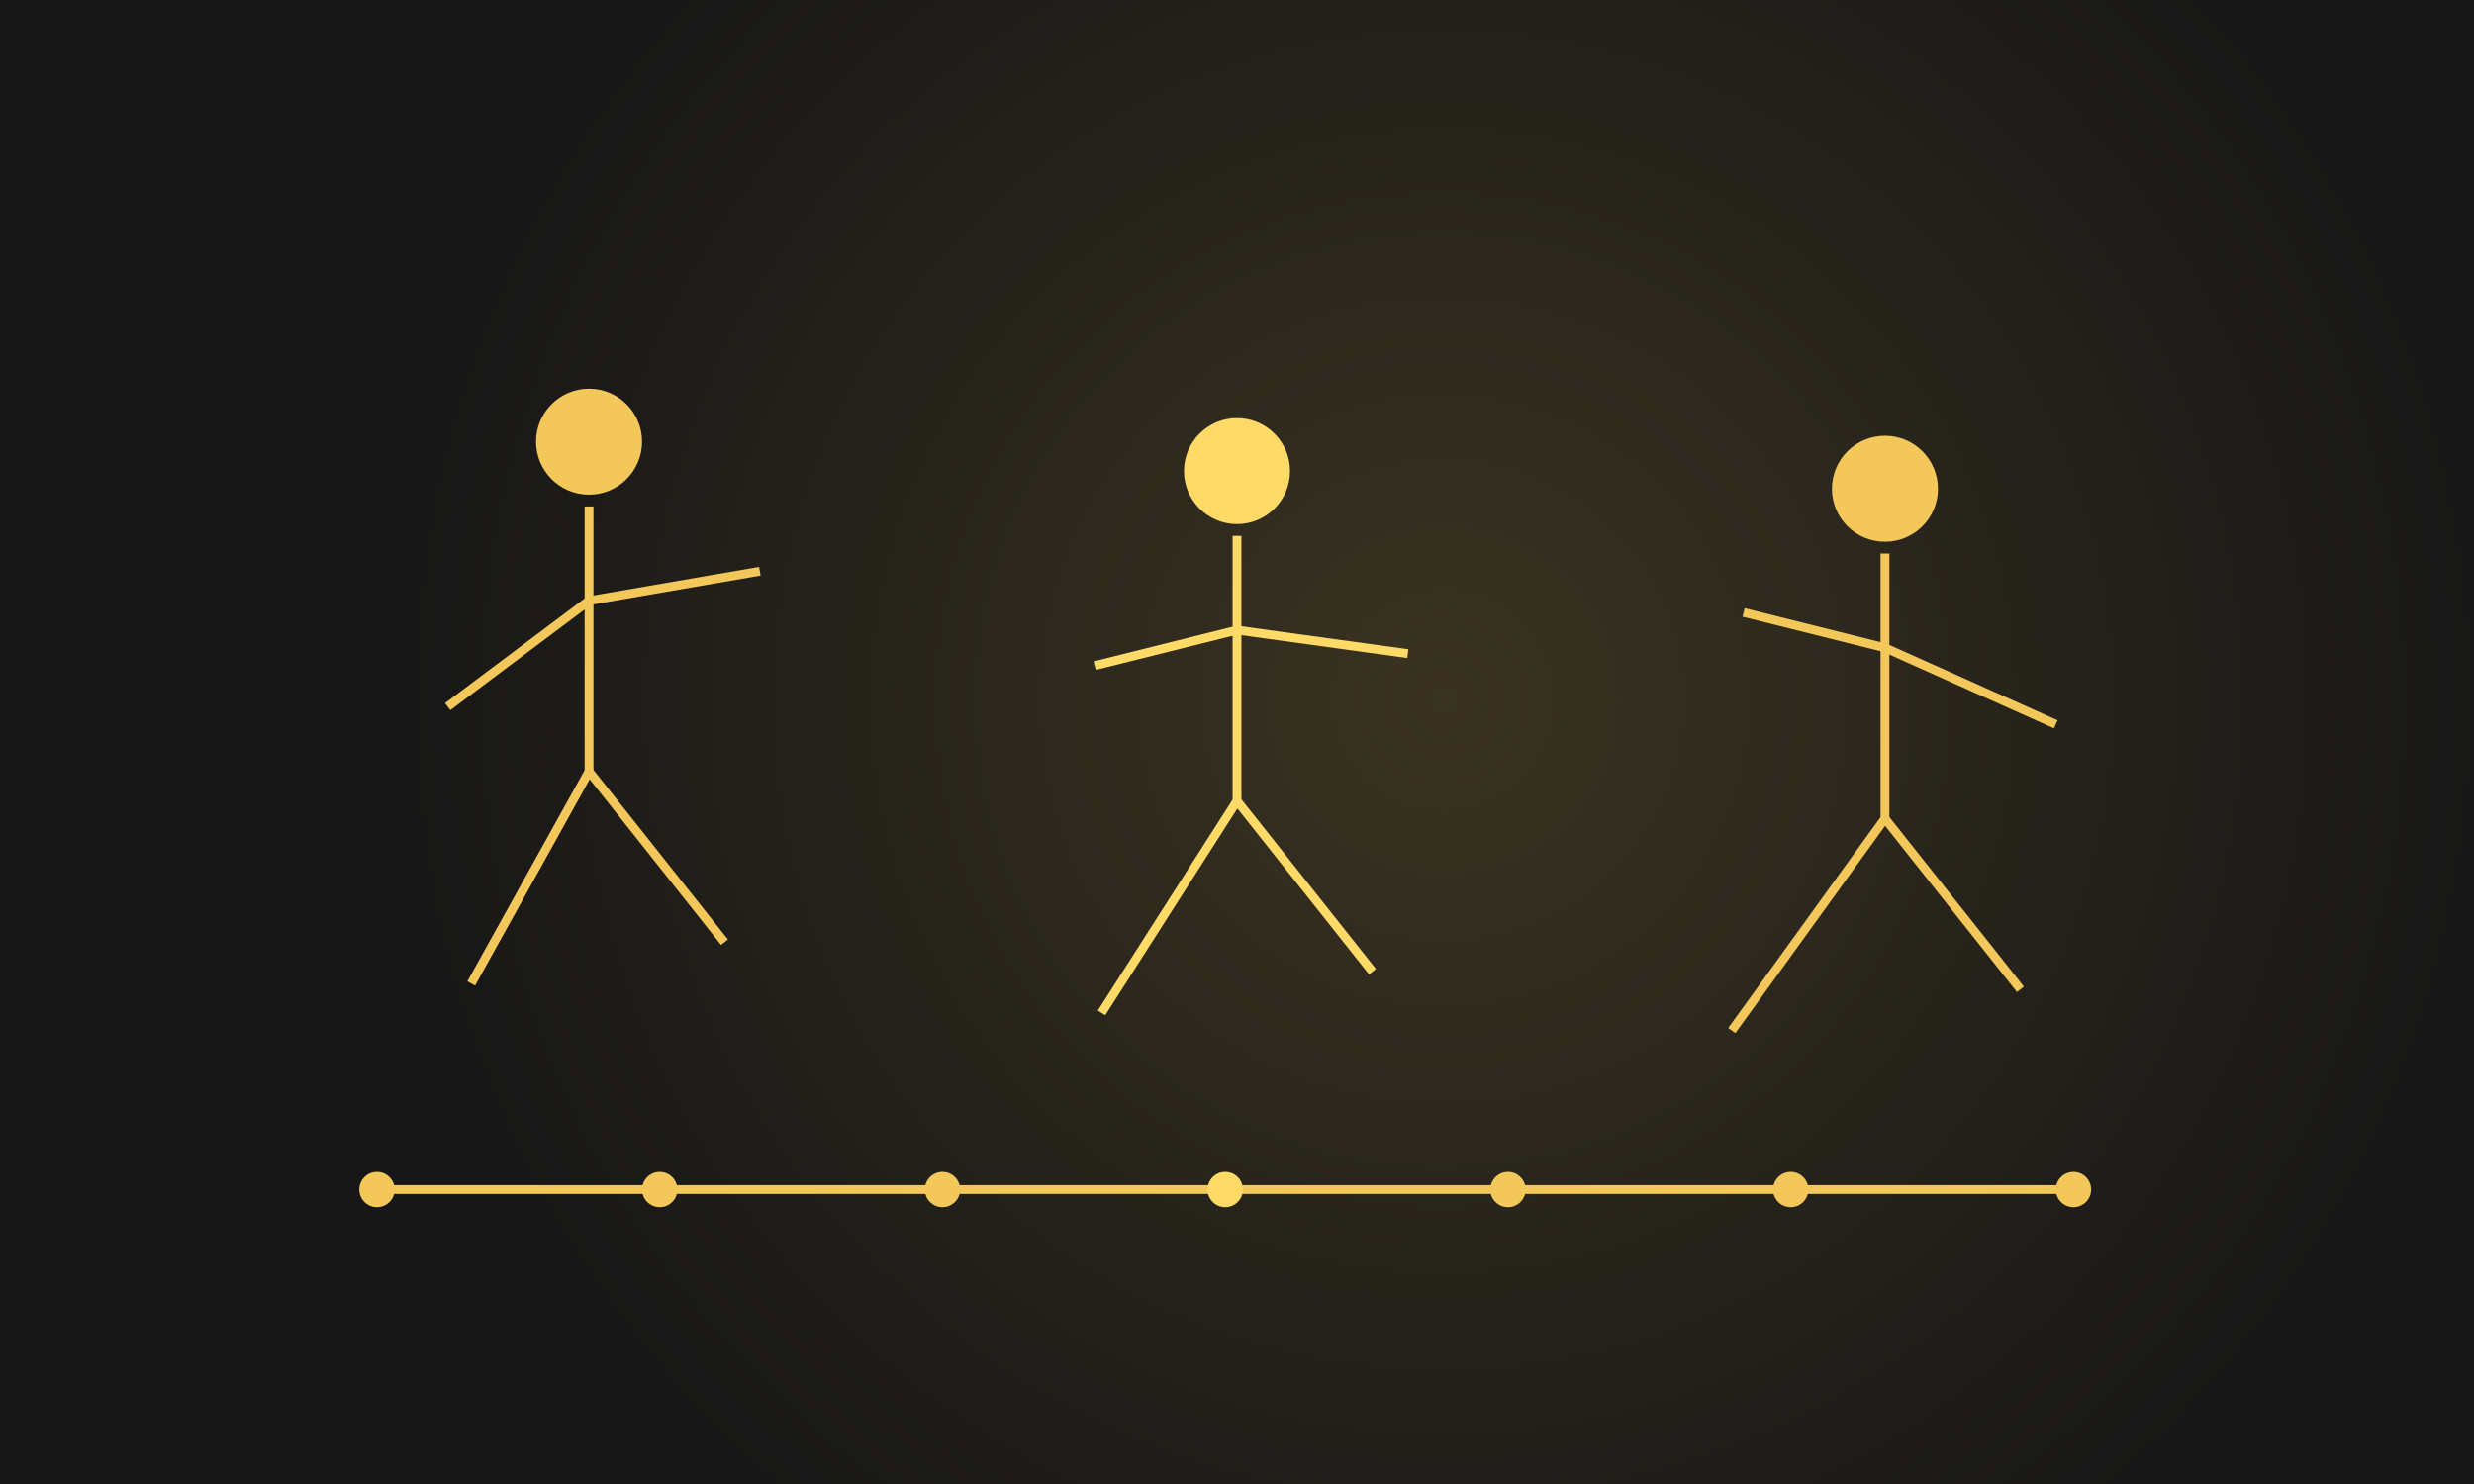
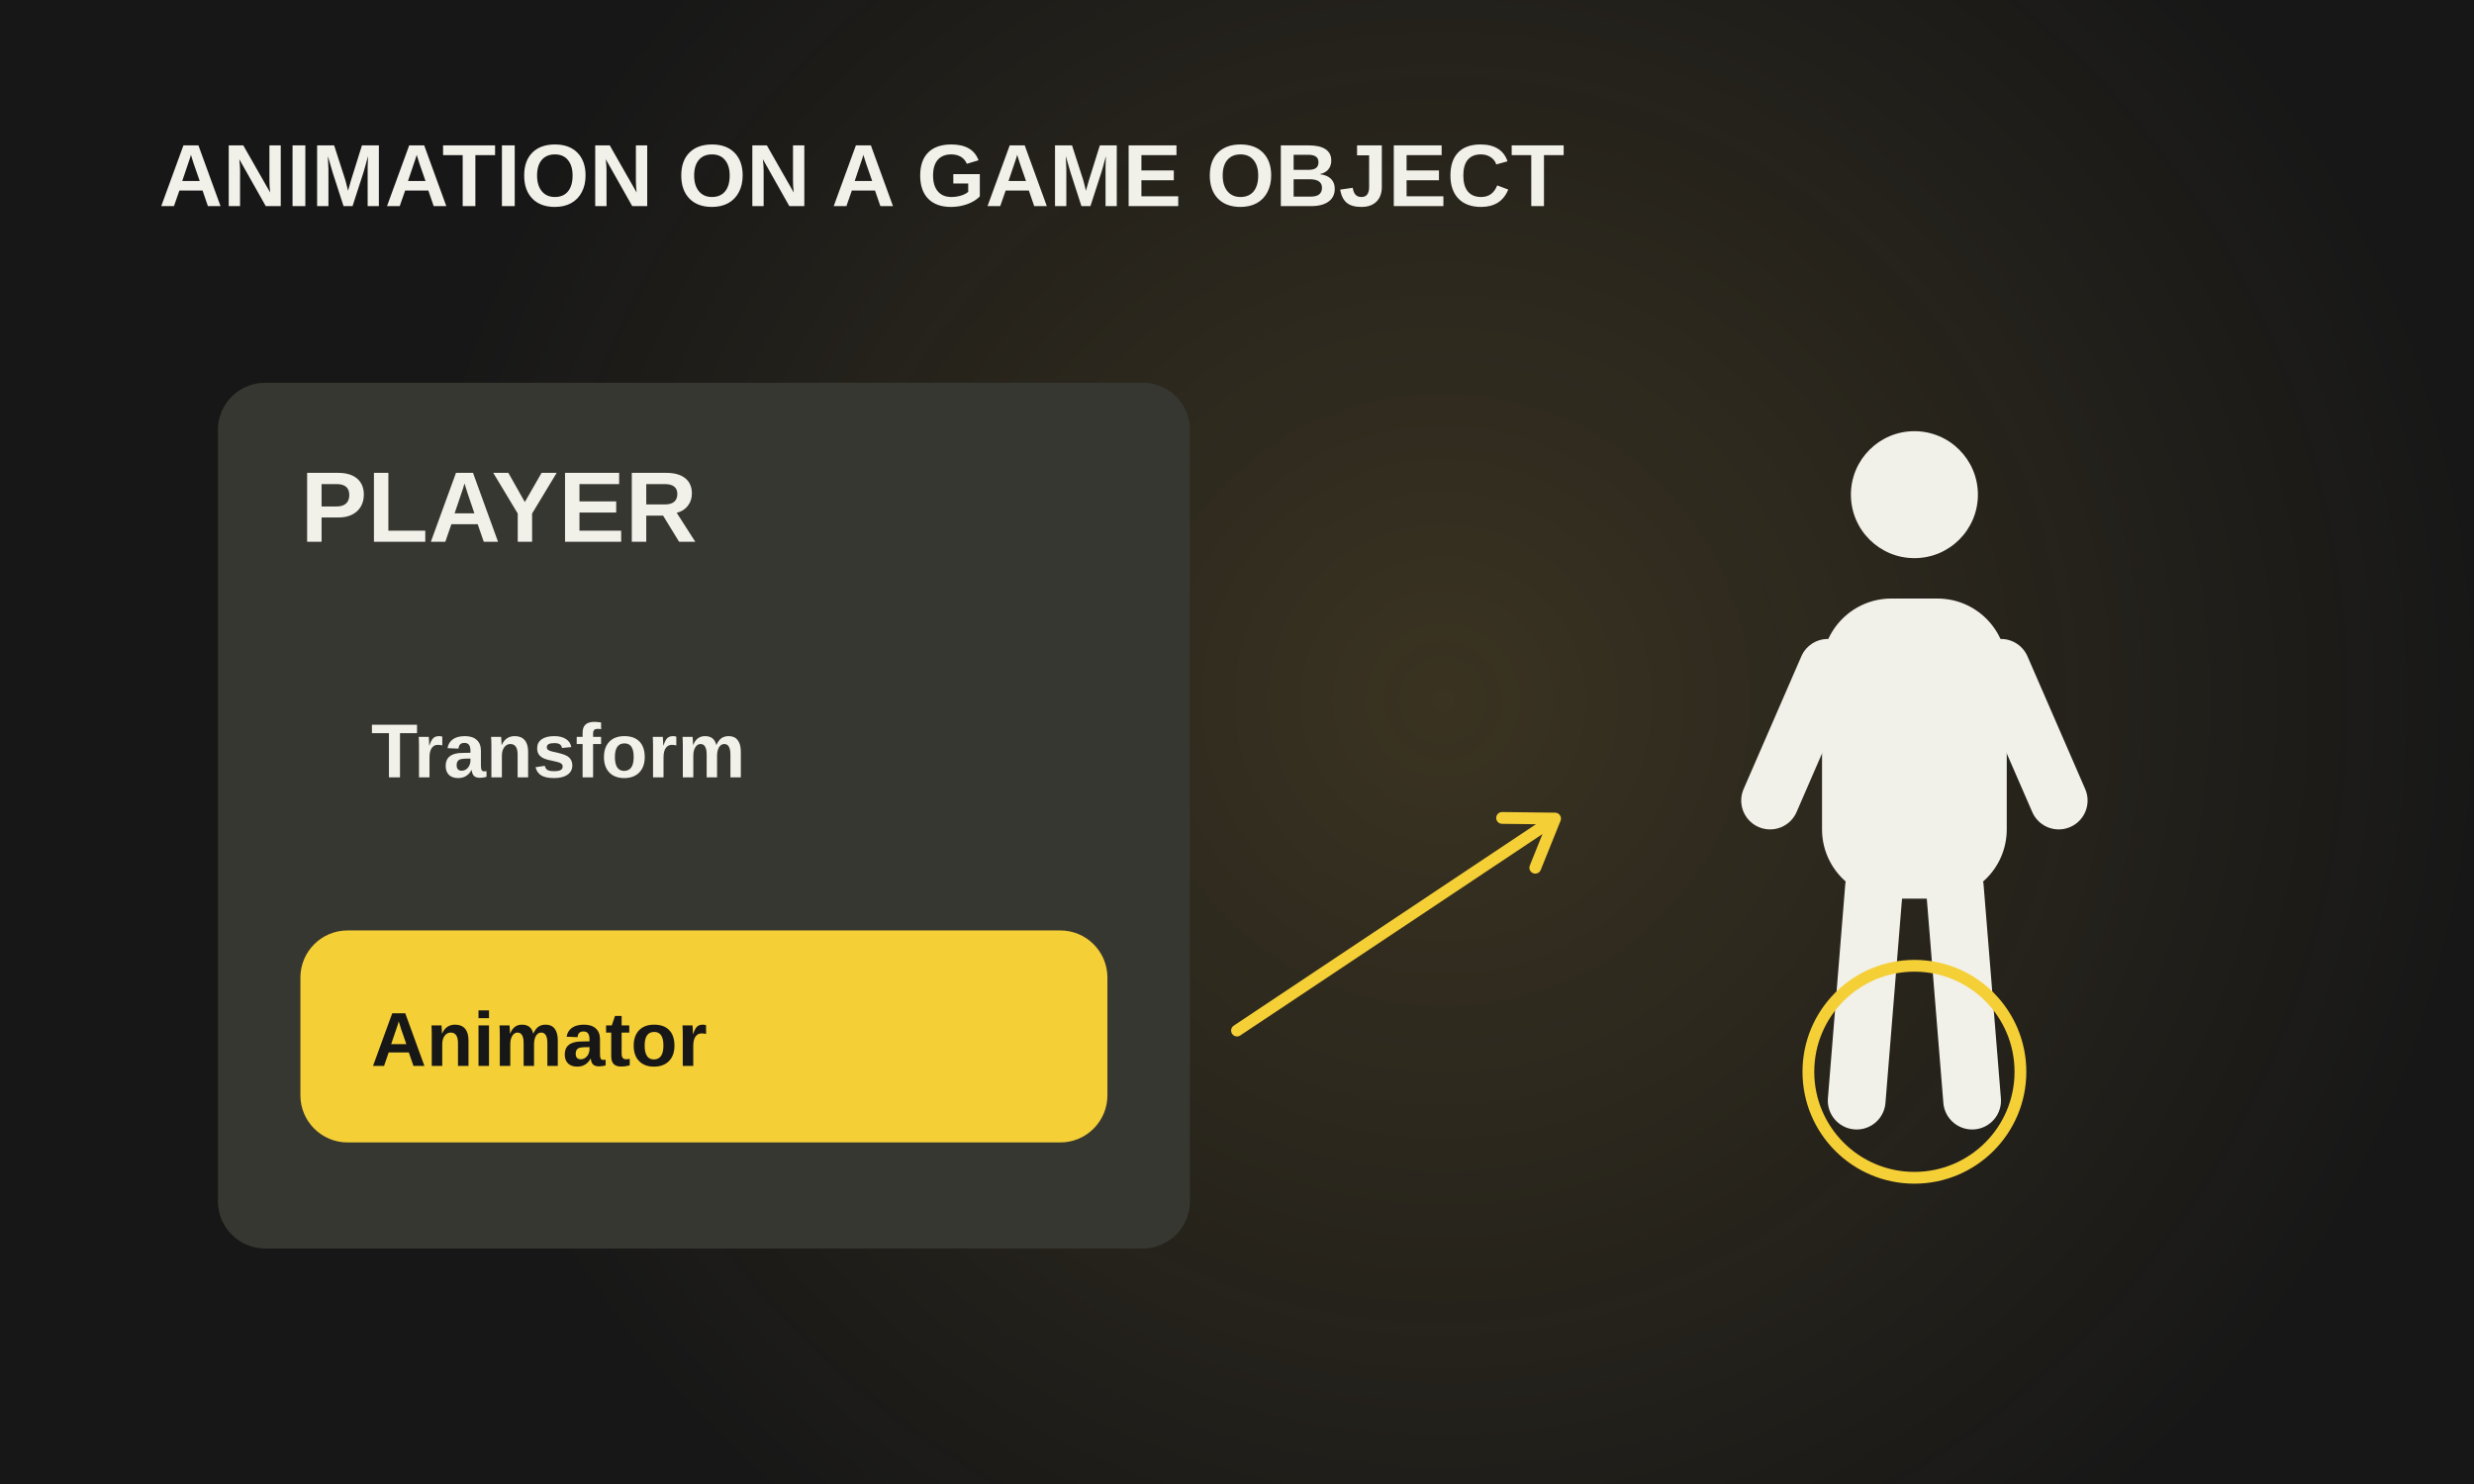
<svg xmlns="http://www.w3.org/2000/svg" class="article-cover" viewBox="0 0 420 252" role="img" aria-label="Animator 컴포넌트 용어 카드">
  <defs>
    <radialGradient id="cover-animator-component-glow">
      <stop stop-color="hsl(43 86% 65%)" stop-opacity=".16" />
      <stop offset="1" stop-color="hsl(43 86% 65%)" stop-opacity="0" />
    </radialGradient>
    <radialGradient id="cover-animator-component-orb" cx="30%" cy="24%">
      <stop stop-color="#fff7d6" />
      <stop offset=".42" stop-color="hsl(43 86% 65%)" />
      <stop offset="1" stop-color="#46390d" />
    </radialGradient>
  </defs>
  <rect width="420" height="252" fill="#171717" />
  <circle cx="245" cy="119" r="175" fill="url(#cover-animator-component-glow)" />
-   <circle cx="100" cy="75" r="9" fill="hsl(43 86% 65%)" />
-   <path d="M100 86L100 131" stroke="hsl(43 86% 65%)" stroke-width="1.5" fill="none" />
-   <path d="M100 131L80 167" stroke="hsl(43 86% 65%)" stroke-width="1.5" fill="none" />
-   <path d="M100 131L123 160" stroke="hsl(43 86% 65%)" stroke-width="1.5" fill="none" />
-   <path d="M100 102L76 120" stroke="hsl(43 86% 65%)" stroke-width="1.5" fill="none" />
-   <path d="M100 102L129 97" stroke="hsl(43 86% 65%)" stroke-width="1.5" fill="none" />
-   <circle cx="210" cy="80" r="9" fill="#ffda66" />
-   <path d="M210 91L210 136" stroke="#ffda66" stroke-width="1.5" fill="none" />
-   <path d="M210 136L187 172" stroke="#ffda66" stroke-width="1.5" fill="none" />
-   <path d="M210 136L233 165" stroke="#ffda66" stroke-width="1.5" fill="none" />
-   <path d="M210 107L186 113" stroke="#ffda66" stroke-width="1.5" fill="none" />
-   <path d="M210 107L239 111" stroke="#ffda66" stroke-width="1.5" fill="none" />
-   <circle cx="320" cy="83" r="9" fill="hsl(43 86% 65%)" />
-   <path d="M320 94L320 139" stroke="hsl(43 86% 65%)" stroke-width="1.5" fill="none" />
-   <path d="M320 139L294 175" stroke="hsl(43 86% 65%)" stroke-width="1.5" fill="none" />
-   <path d="M320 139L343 168" stroke="hsl(43 86% 65%)" stroke-width="1.5" fill="none" />
-   <path d="M320 110L296 104" stroke="hsl(43 86% 65%)" stroke-width="1.5" fill="none" />
-   <path d="M320 110L349 123" stroke="hsl(43 86% 65%)" stroke-width="1.5" fill="none" />
-   <path d="M64 202L352 202" stroke="hsl(43 86% 65%)" stroke-width="1.5" fill="none" />
-   <circle cx="64" cy="202" r="3" fill="hsl(43 86% 65%)" />
-   <circle cx="112" cy="202" r="3" fill="hsl(43 86% 65%)" />
-   <circle cx="160" cy="202" r="3" fill="hsl(43 86% 65%)" />
-   <circle cx="208" cy="202" r="3" fill="#ffda66" />
-   <circle cx="256" cy="202" r="3" fill="hsl(43 86% 65%)" />
-   <circle cx="304" cy="202" r="3" fill="hsl(43 86% 65%)" />
-   <circle cx="352" cy="202" r="3" fill="hsl(43 86% 65%)" />
+   <text x="27" y="35" fill="#f1f0e9" font-family="Wanted Sans,Arial,sans-serif" font-size="15" font-weight="600">ANIMATION ON A GAME OBJECT</text>
+   <rect x="37" y="65" width="165" height="147" rx="8" fill="#373731" />
+   <text x="51" y="92" fill="#f1f0e9" font-family="Wanted Sans,Arial,sans-serif" font-size="17" font-weight="600">PLAYER</text>
+   <rect x="51" y="109" width="137" height="36" rx="8" fill="#373731" />
+   <text x="63" y="132" fill="#f1f0e9" font-family="Wanted Sans,Arial,sans-serif" font-size="13" font-weight="600">Transform</text>
+   <rect x="51" y="158" width="137" height="36" rx="8" fill="#f5cf36" />
+   <text x="63" y="181" fill="#171717" font-family="Wanted Sans,Arial,sans-serif" font-size="13" font-weight="600">Animator</text>
+   <path d="M210 175L264 139M260.638 147.349L264 139L255.001 138.892" fill="none" stroke="#f5cf36" stroke-width="2" stroke-linecap="round" stroke-linejoin="round" />
+   <g transform="translate(325 84) scale(0.98)">
+     <circle cx="0" cy="0" r="11" fill="#f1f0e9" />
+     <rect x="-16" y="18" width="32" height="52" rx="12" fill="#f1f0e9" />
+     <path d="M-15 30L-25 53M15 30L25 53" fill="none" stroke="#f1f0e9" stroke-width="10" stroke-linecap="round" stroke-linejoin="round" />
+     <path d="M-7 68L-10 105M7 68L10 105" fill="none" stroke="#f1f0e9" stroke-width="10" stroke-linecap="round" stroke-linejoin="round" />
+   </g>
+   <circle cx="325" cy="182" r="18" fill="none" stroke="#f5cf36" stroke-width="2" />
</svg>
